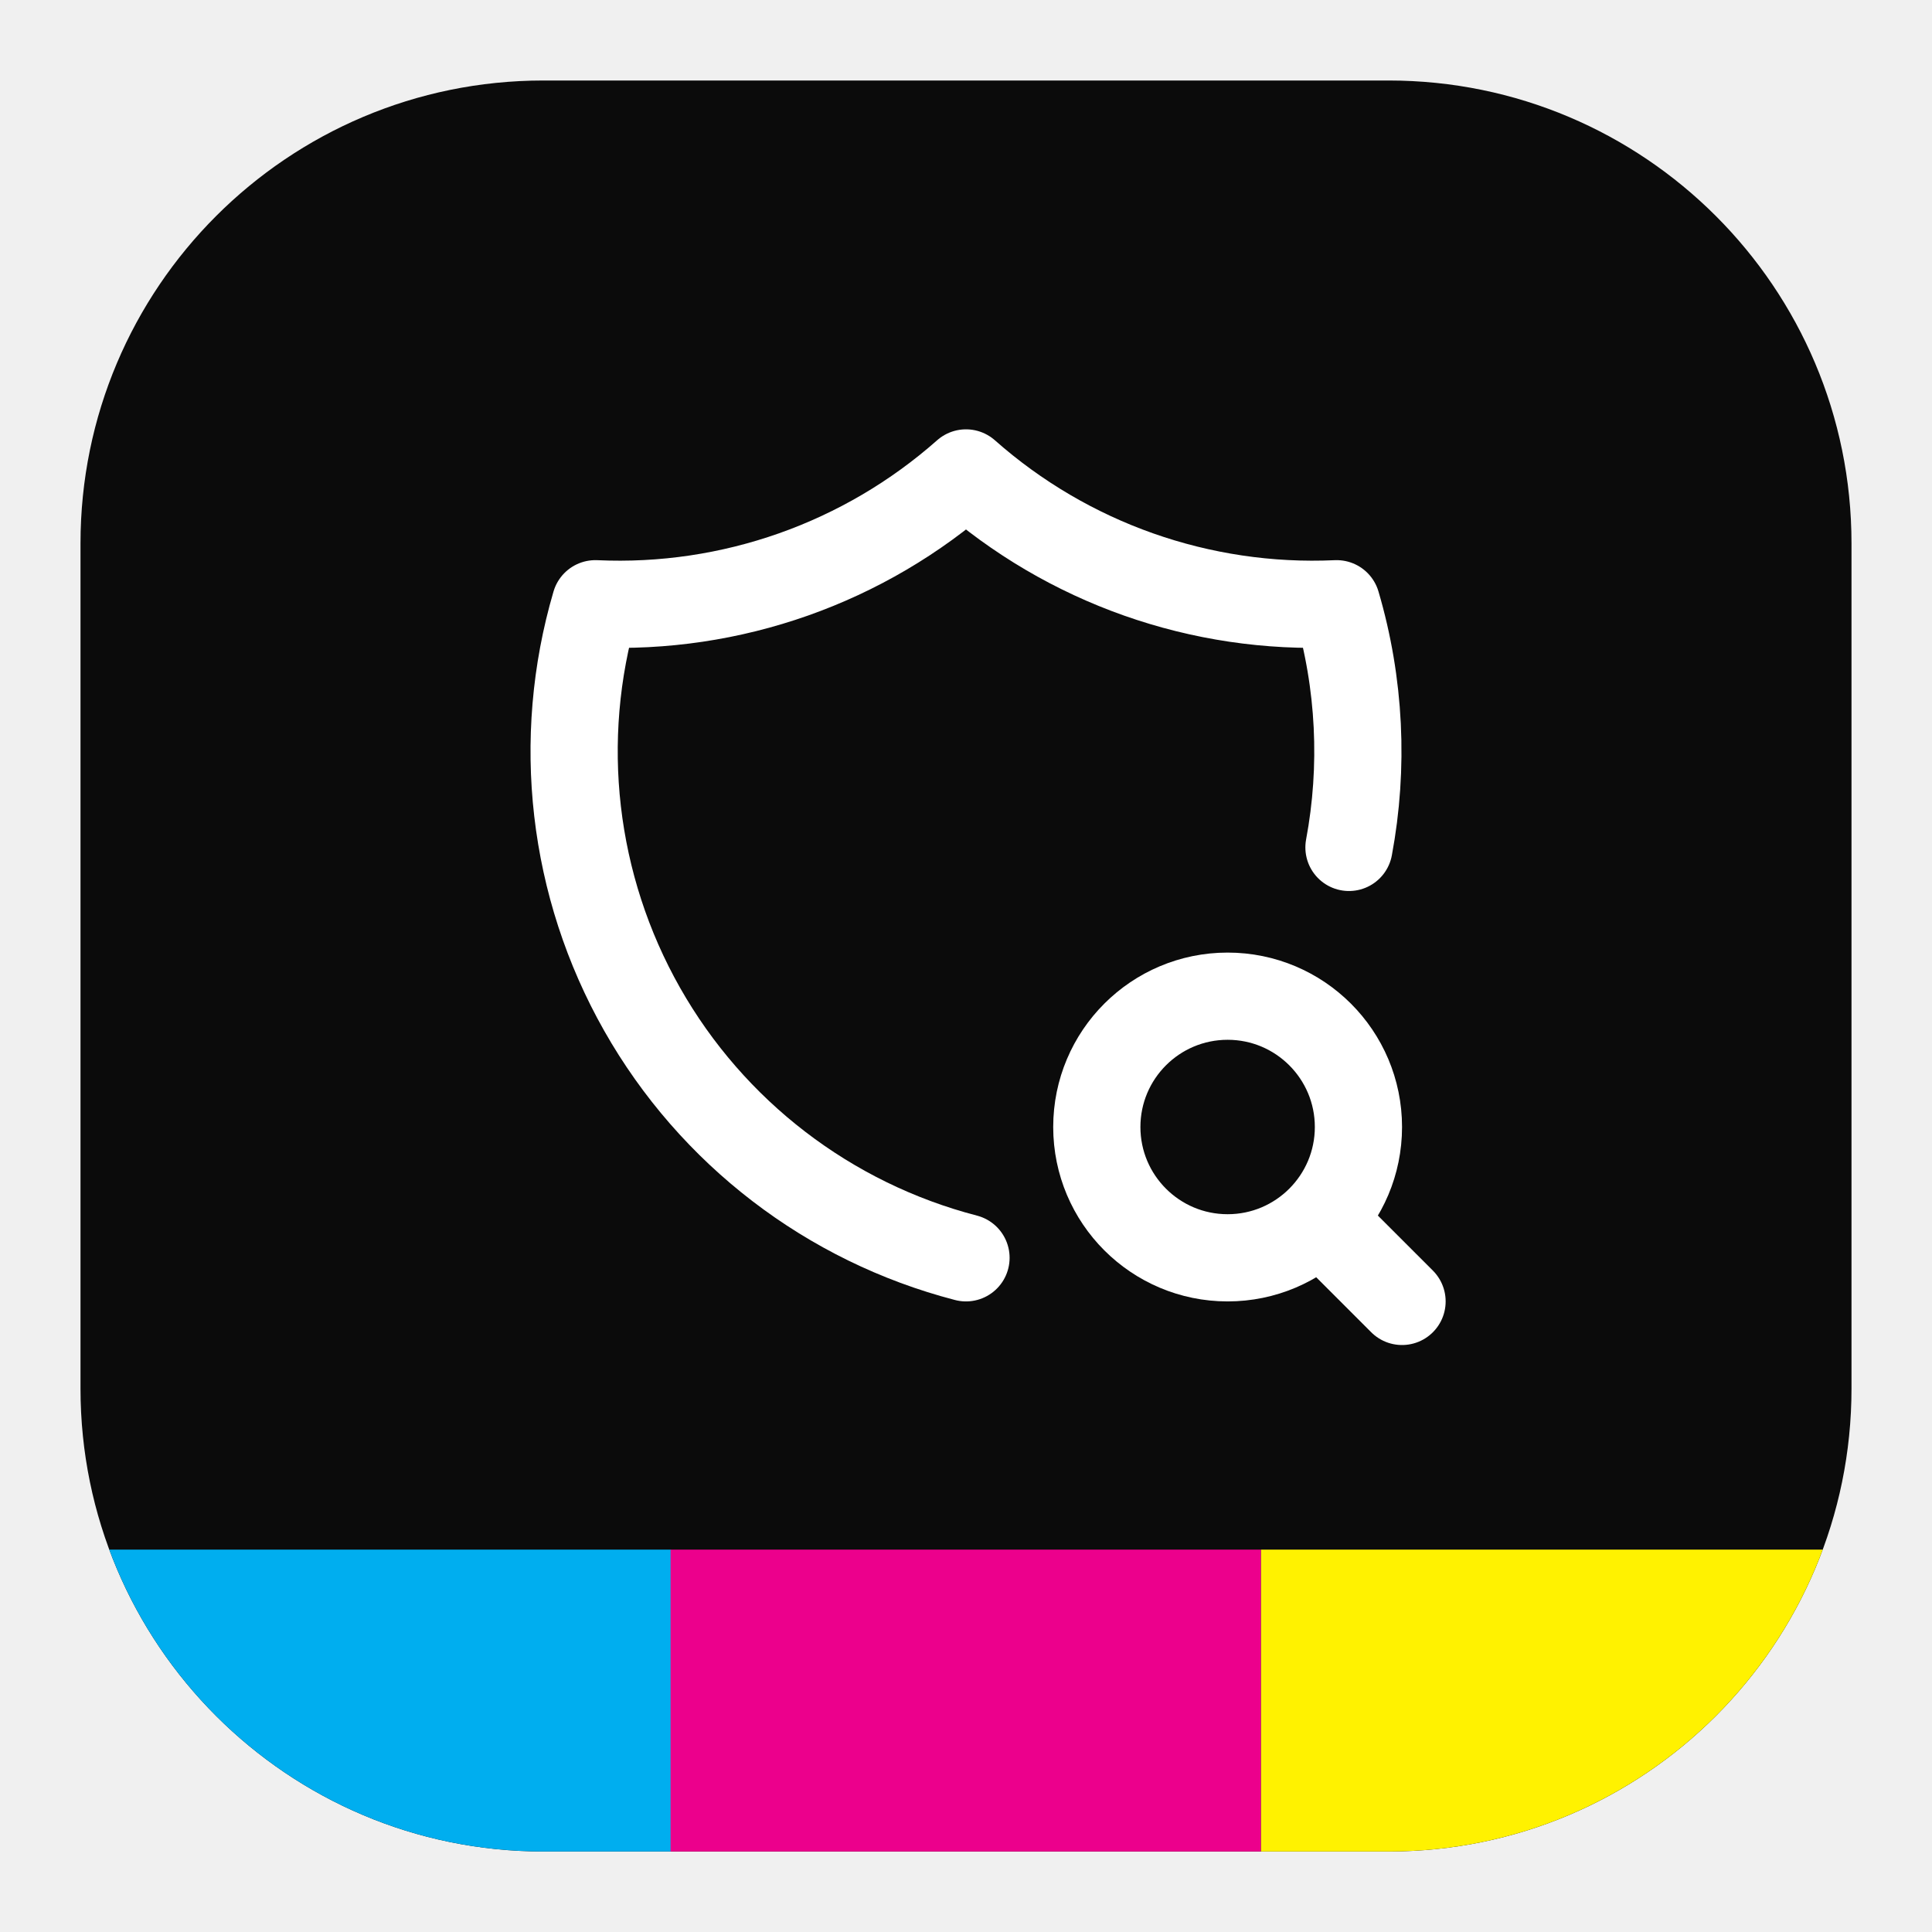
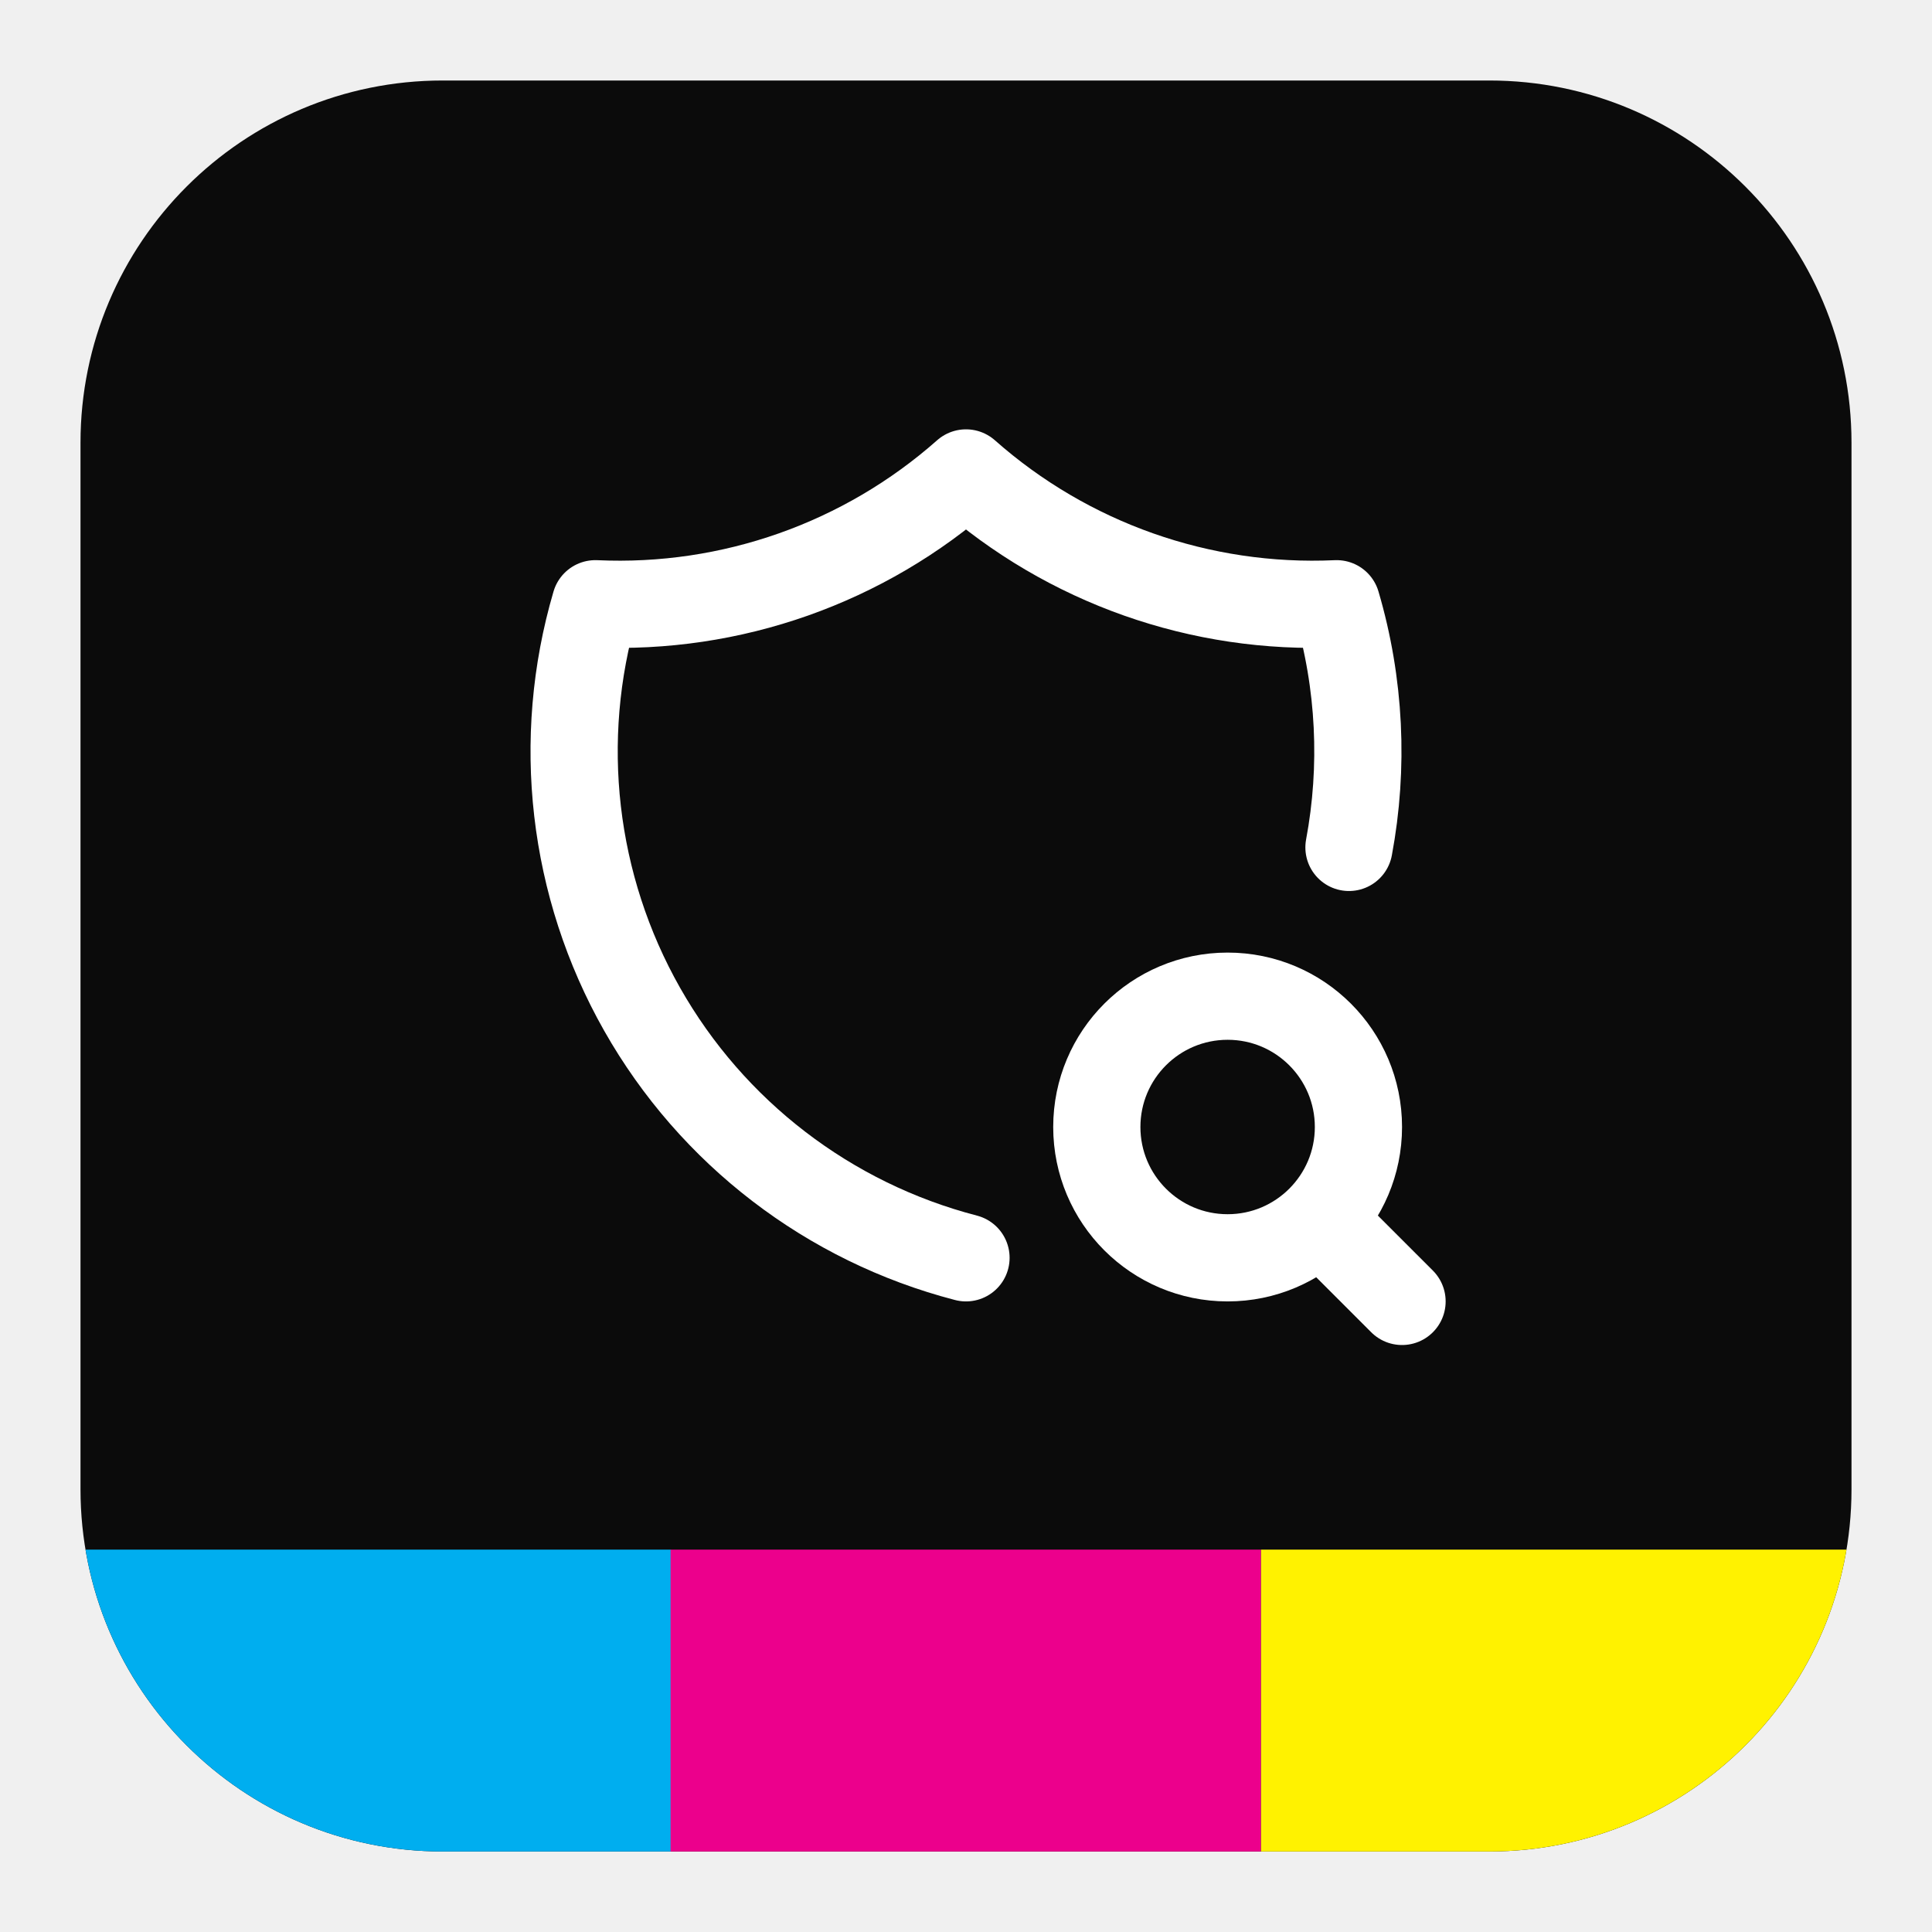
<svg xmlns="http://www.w3.org/2000/svg" viewBox="0 0 48 48" width="48" height="48">
  <defs>
    <clipPath id="tile-light">
-       <rect x="2" y="2" width="44" height="44" rx="11.5" />
+       <rect x="2" y="2" width="44" height="44" rx="9" />
    </clipPath>
  </defs>
  <g clip-path="url(#tile-light)">
    <rect x="2" y="2" width="44" height="44" fill="#0B0B0B" />
    <rect x="2" y="38.5" width="14.67" height="7.5" fill="#00AEEF" />
    <rect x="16.66" y="38.5" width="14.67" height="7.5" fill="#EC008C" />
    <rect x="31.33" y="38.5" width="14.67" height="7.5" fill="#FFF200" />
  </g>
  <g transform="translate(11 8.5) scale(1.083333)" fill="none" stroke="#FFFFFF" stroke-width="2" stroke-linecap="round" stroke-linejoin="round">
    <path d="M12 21a12 12 0 0 1 -8.5 -15a12 12 0 0 0 8.5 -3a12 12 0 0 0 8.5 3c.539 1.832 .627 3.747 .283 5.588" />
    <path d="M15 18a3 3 0 1 0 6 0a3 3 0 1 0 -6 0" />
    <path d="M20.2 20.2l1.8 1.8" />
  </g>
</svg>
